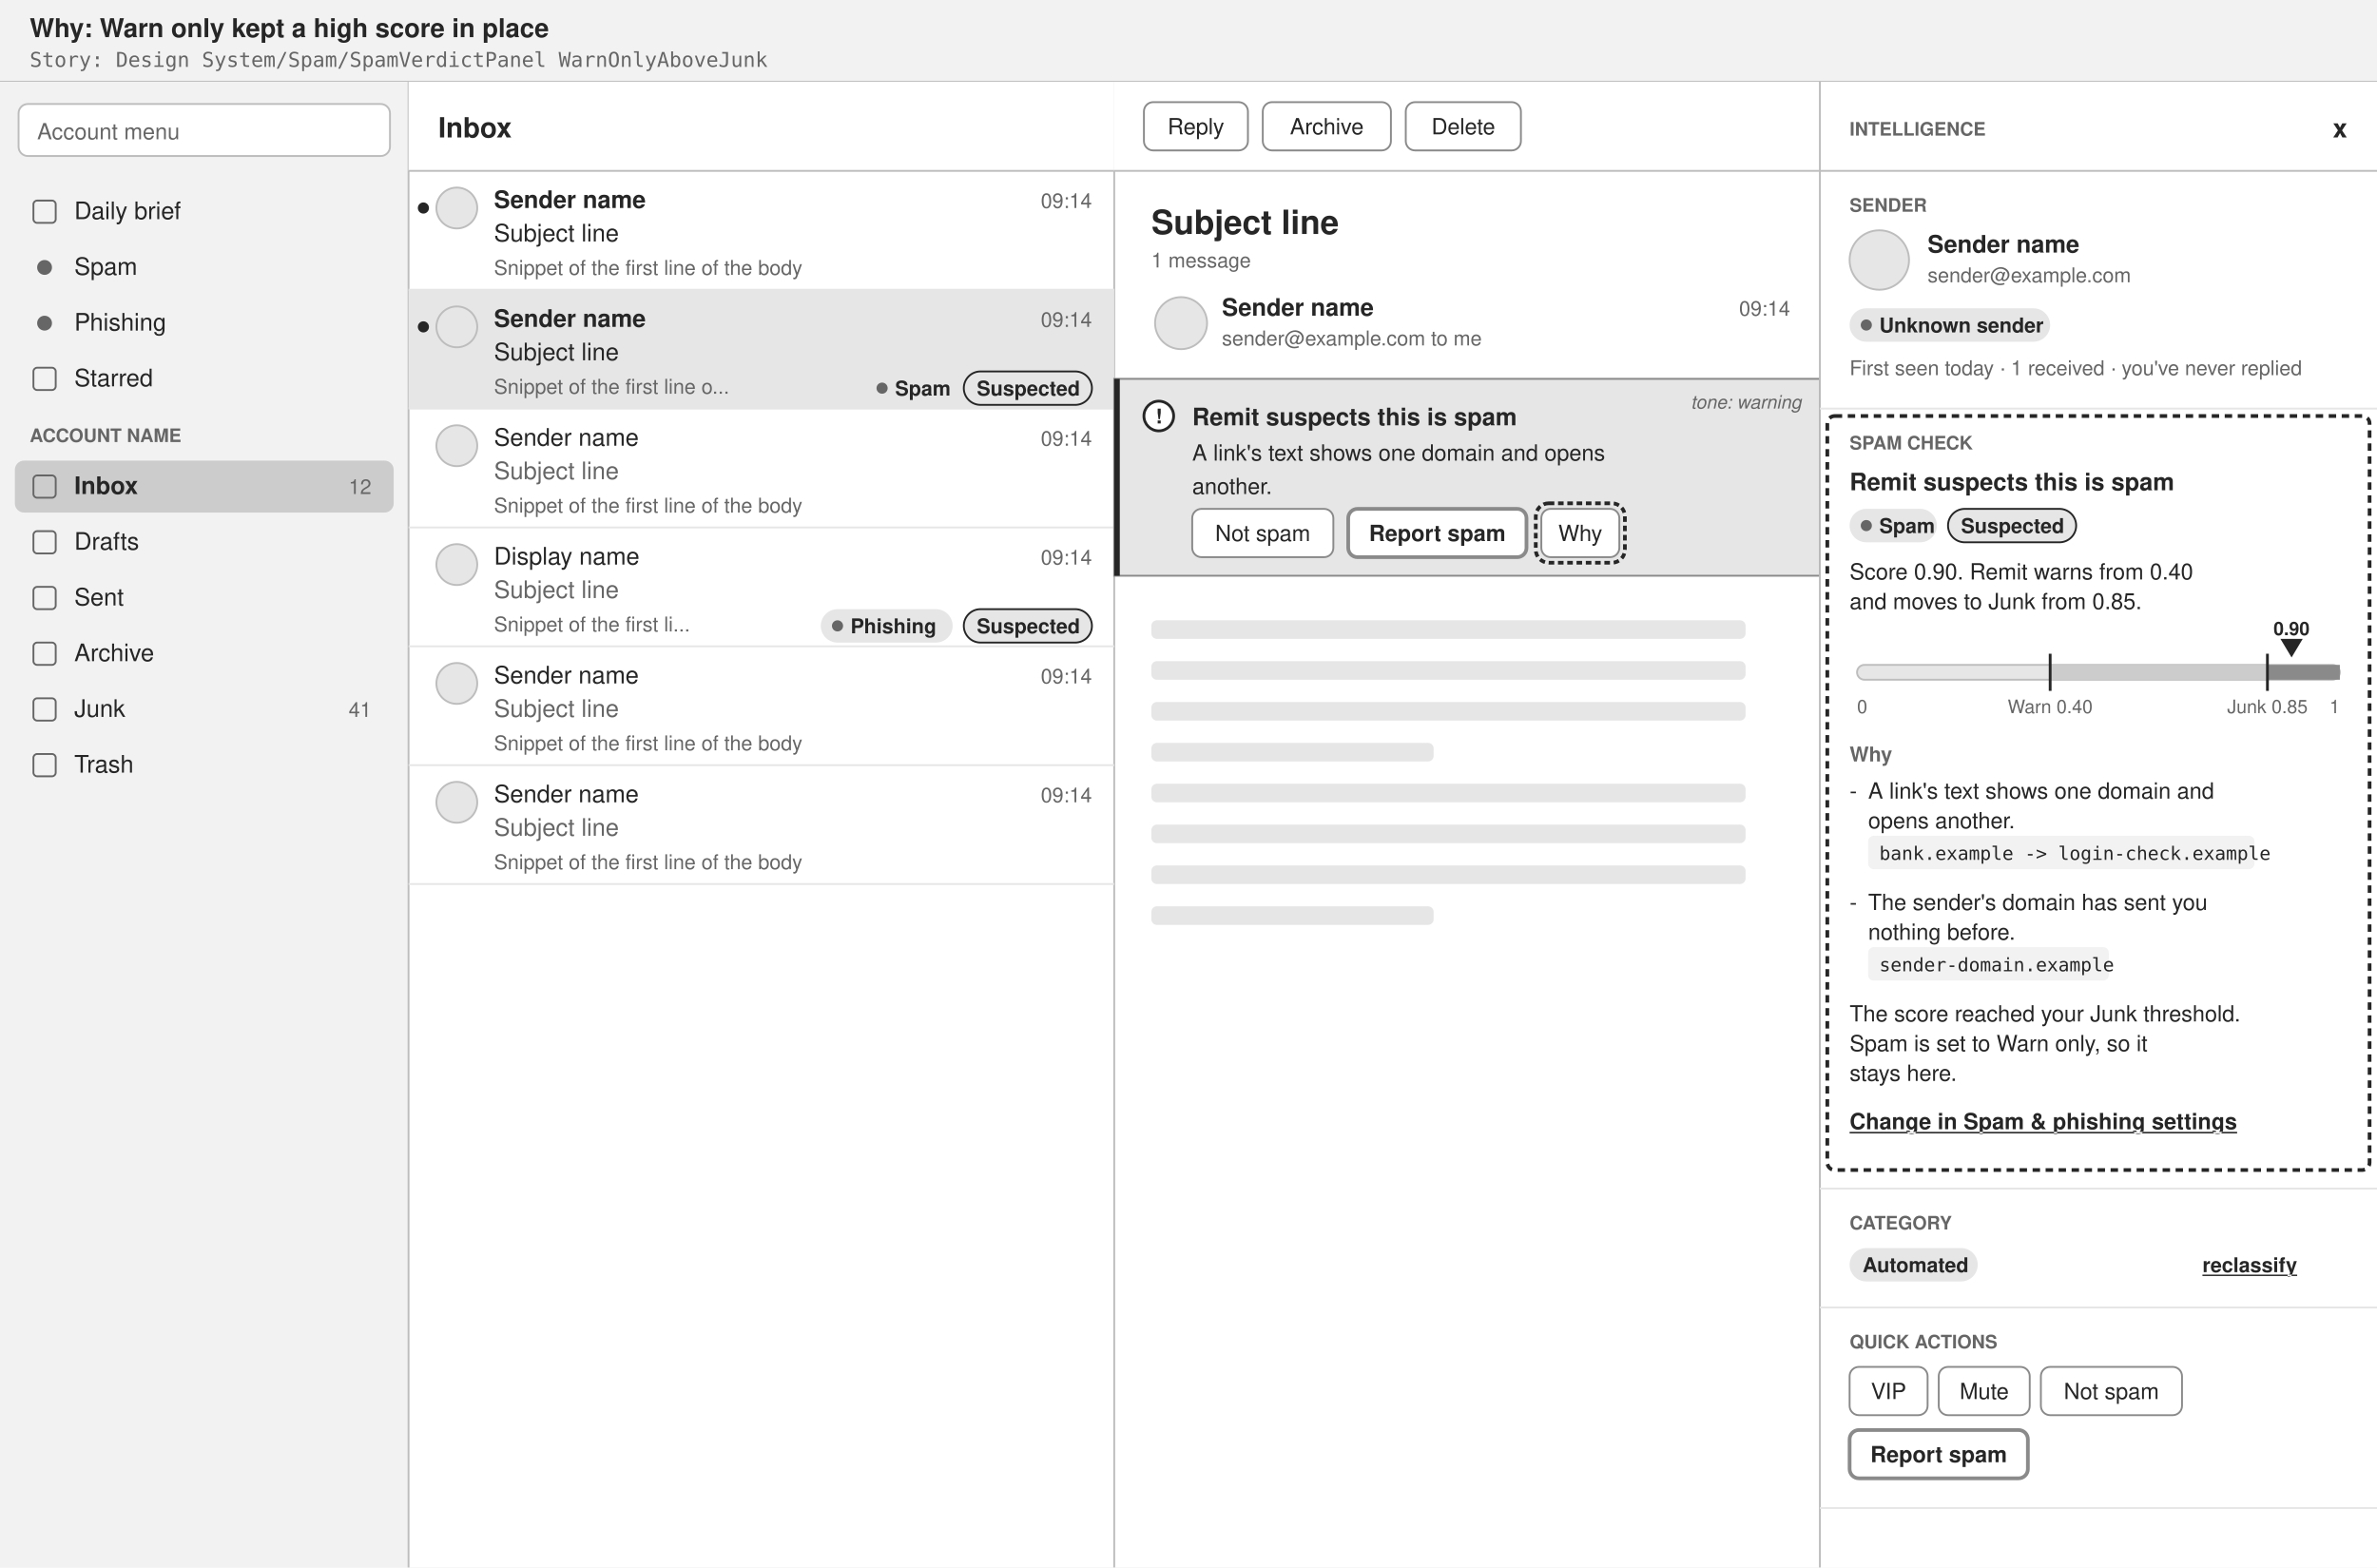
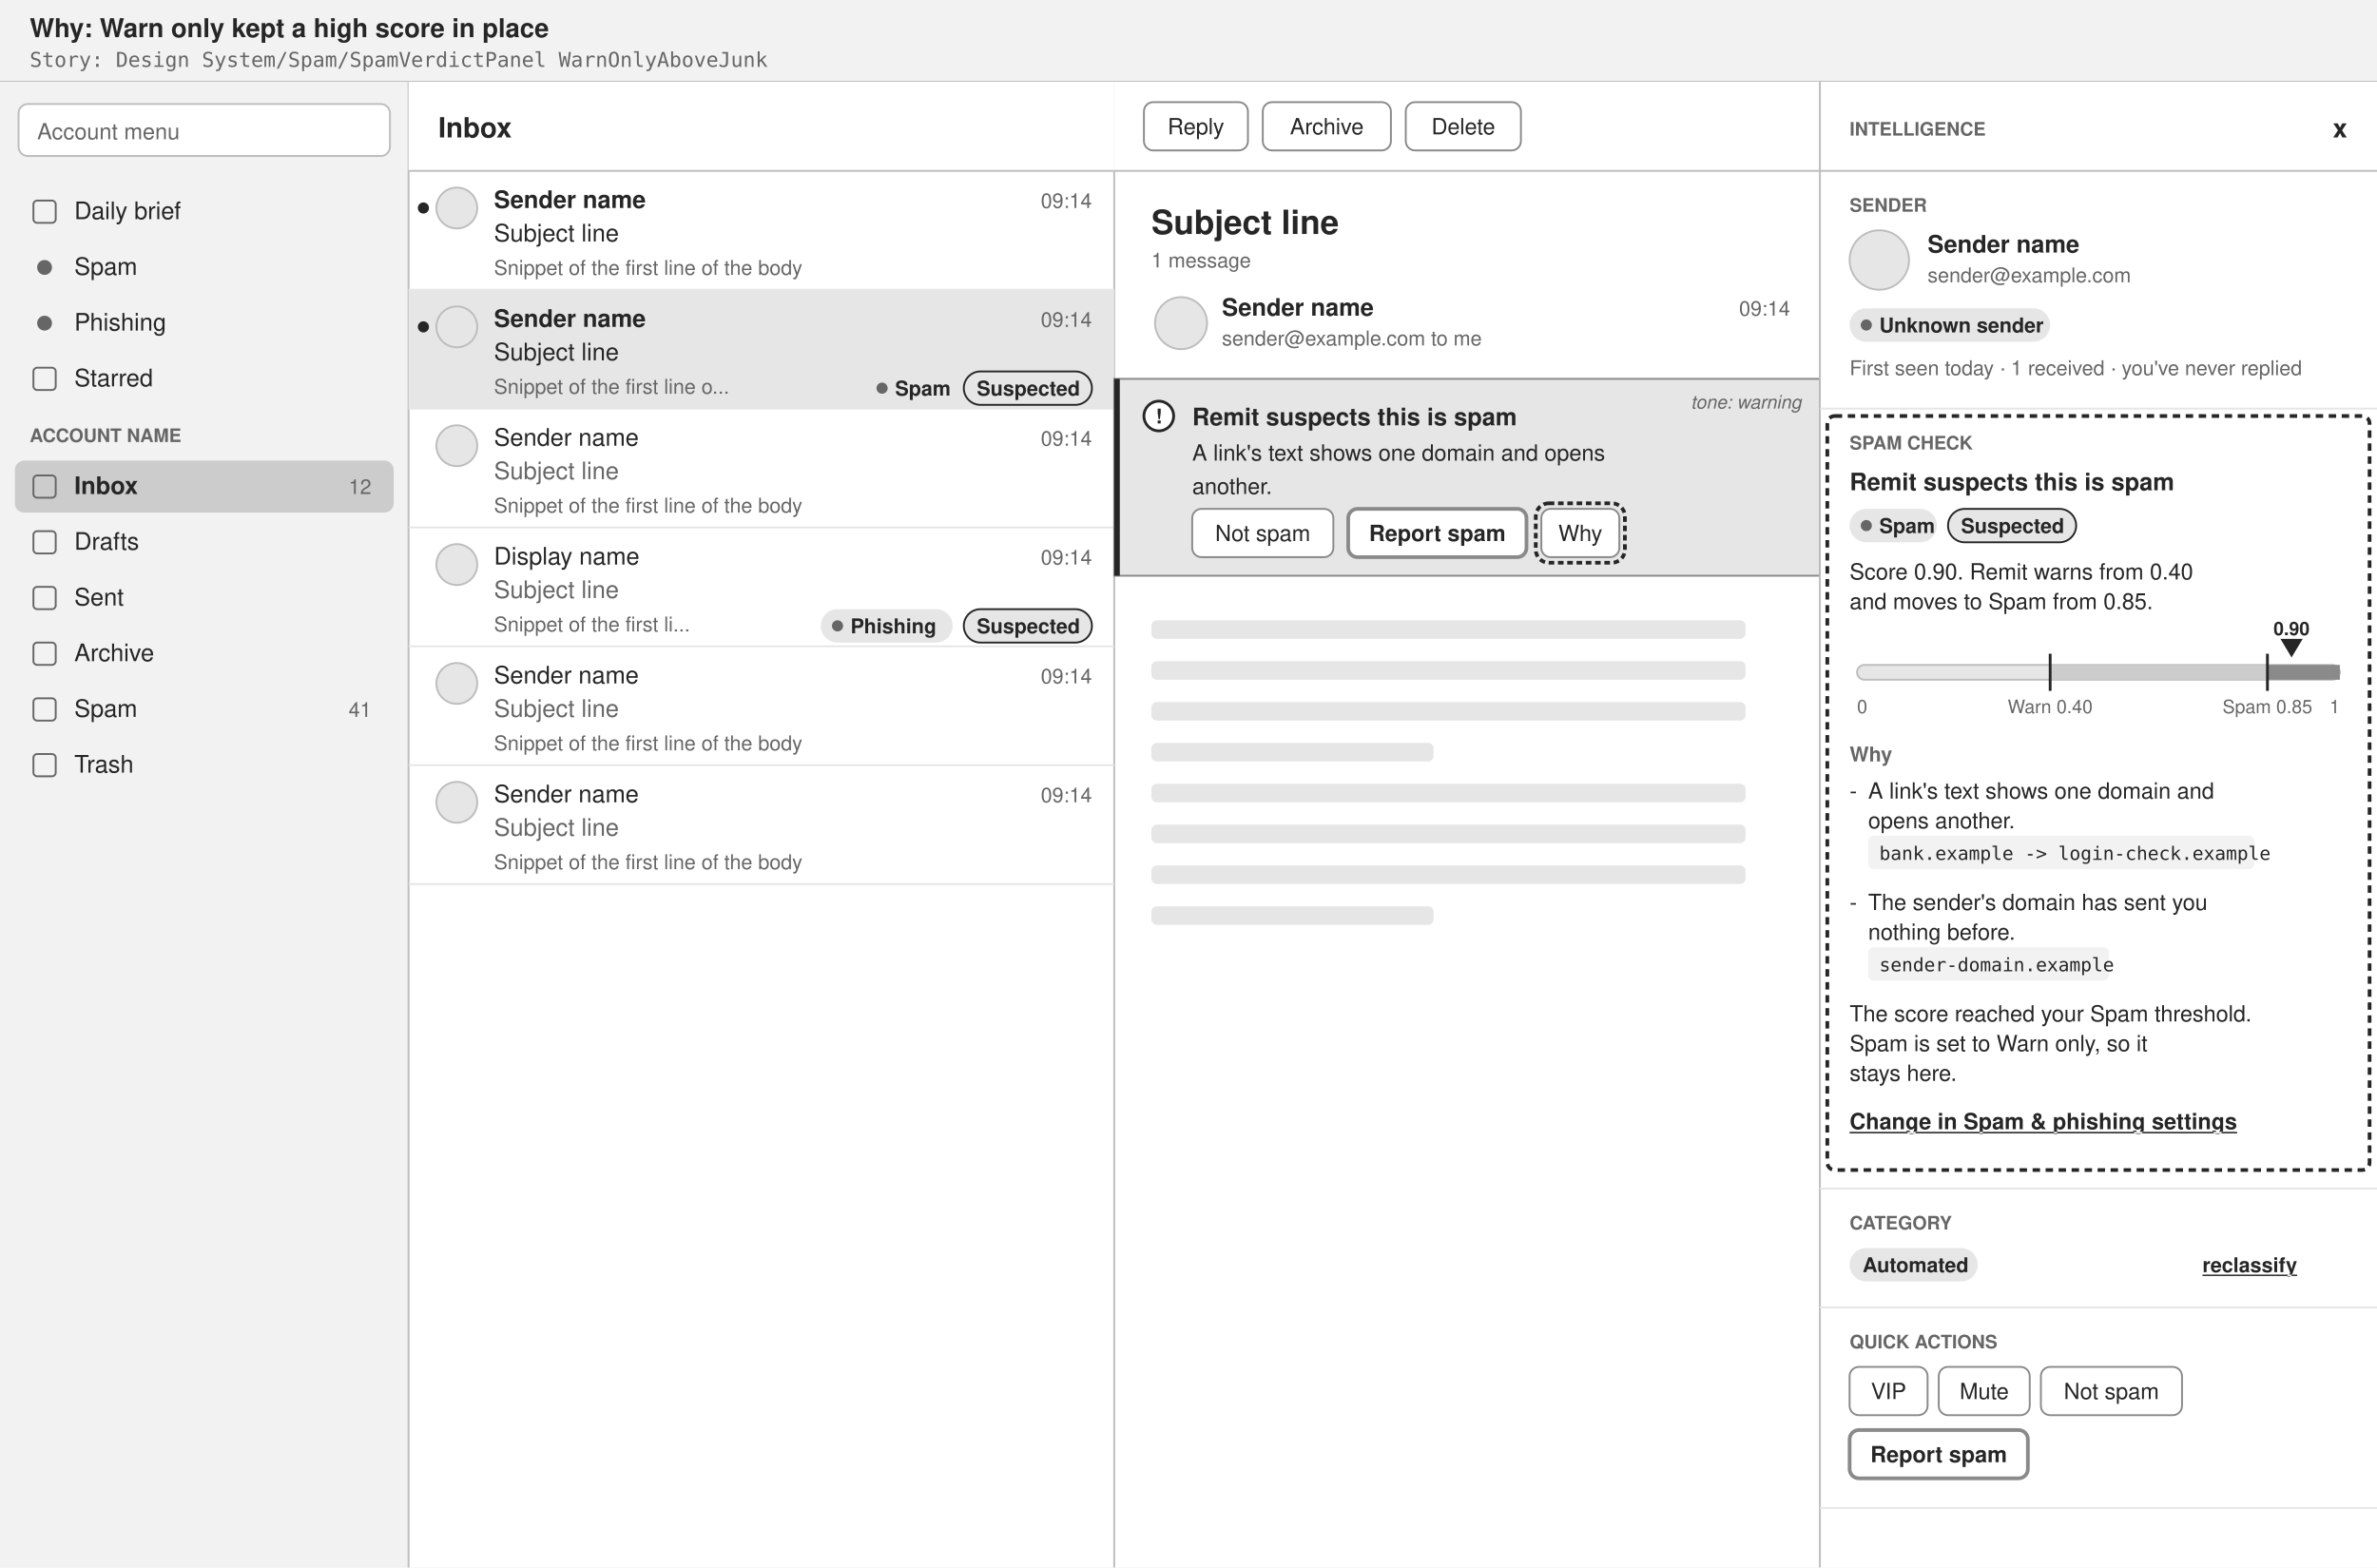
<svg xmlns="http://www.w3.org/2000/svg" width="1280" height="844" viewBox="0 0 1280 844" font-family="Helvetica, Arial, sans-serif">
  <rect x="0" y="0" width="1280" height="844" fill="#ffffff" stroke="none" stroke-width="1" />
  <rect x="0" y="0" width="1280" height="44" fill="#f2f2f2" stroke="none" stroke-width="1" />
  <line x1="0" y1="44" x2="1280" y2="44" stroke="#bdbdbd" stroke-width="1" />
  <text x="16" y="20" font-size="14" fill="#262626" font-weight="700">Why: Warn only kept a high score in place</text>
  <text x="16" y="36" font-size="11" fill="#666666" font-family="monospace">Story: Design System/Spam/SpamVerdictPanel WarnOnlyAboveJunk</text>
  <g transform="translate(0,44)">
    <rect x="0" y="0" width="220" height="800" fill="#f2f2f2" stroke="none" stroke-width="1" />
    <line x1="220" y1="0" x2="220" y2="800" stroke="#bdbdbd" stroke-width="1" />
    <rect x="10" y="12" width="200" height="28" fill="#ffffff" stroke="#bdbdbd" stroke-width="1" rx="5" />
    <text x="20" y="31" font-size="12" fill="#666666">Account menu</text>
    <rect x="18" y="64" width="12" height="12" fill="none" stroke="#666666" stroke-width="1" rx="2" />
    <text x="40" y="74" font-size="13" fill="#262626" font-weight="400">Daily brief</text>
    <circle cx="24" cy="100" r="4" fill="#666666" />
    <text x="40" y="104" font-size="13" fill="#262626" font-weight="400">Spam</text>
    <circle cx="24" cy="130" r="4" fill="#666666" />
    <text x="40" y="134" font-size="13" fill="#262626" font-weight="400">Phishing</text>
    <rect x="18" y="154" width="12" height="12" fill="none" stroke="#666666" stroke-width="1" rx="2" />
    <text x="40" y="164" font-size="13" fill="#262626" font-weight="400">Starred</text>
    <text x="16" y="194" font-size="10" fill="#666666" font-weight="700">ACCOUNT NAME</text>
    <rect x="8" y="204" width="204" height="28" fill="#cccccc" stroke="none" stroke-width="1" rx="5" />
    <rect x="18" y="212" width="12" height="12" fill="none" stroke="#666666" stroke-width="1" rx="2" />
    <text x="40" y="222" font-size="13" fill="#262626" font-weight="600">Inbox</text>
    <text x="200" y="222" font-size="11" fill="#666666" text-anchor="end">12</text>
    <rect x="18" y="242" width="12" height="12" fill="none" stroke="#666666" stroke-width="1" rx="2" />
    <text x="40" y="252" font-size="13" fill="#262626" font-weight="400">Drafts</text>
    <rect x="18" y="272" width="12" height="12" fill="none" stroke="#666666" stroke-width="1" rx="2" />
    <text x="40" y="282" font-size="13" fill="#262626" font-weight="400">Sent</text>
    <rect x="18" y="302" width="12" height="12" fill="none" stroke="#666666" stroke-width="1" rx="2" />
    <text x="40" y="312" font-size="13" fill="#262626" font-weight="400">Archive</text>
    <rect x="18" y="332" width="12" height="12" fill="none" stroke="#666666" stroke-width="1" rx="2" />
-     <text x="40" y="342" font-size="13" fill="#262626" font-weight="400">Junk</text>
+     <text x="40" y="342" font-size="13" fill="#262626" font-weight="400">Spam</text>
    <text x="200" y="342" font-size="11" fill="#666666" text-anchor="end">41</text>
    <rect x="18" y="362" width="12" height="12" fill="none" stroke="#666666" stroke-width="1" rx="2" />
    <text x="40" y="372" font-size="13" fill="#262626" font-weight="400">Trash</text>
    <line x1="600" y1="0" x2="600" y2="800" stroke="#bdbdbd" stroke-width="1" />
    <rect x="220" y="0" width="380" height="48" fill="#ffffff" stroke="none" stroke-width="1" />
    <line x1="220" y1="48" x2="600" y2="48" stroke="#bdbdbd" stroke-width="1" />
    <text x="236" y="30" font-size="15" fill="#262626" font-weight="700">Inbox</text>
    <circle cx="228" cy="68" r="3" fill="#262626" />
    <circle cx="246" cy="68" r="11" fill="#e6e6e6" stroke="#bdbdbd" />
    <text x="266" y="68" font-size="13" fill="#262626" font-weight="700">Sender name</text>
    <text x="588" y="68" font-size="11" fill="#666666" text-anchor="end">09:14</text>
    <text x="266" y="86" font-size="13" fill="#262626">Subject line</text>
    <text x="266" y="104" font-size="11" fill="#666666">Snippet of the first line of the body</text>
    <line x1="220" y1="112" x2="600" y2="112" stroke="#e6e6e6" stroke-width="1" />
    <rect x="220" y="112" width="380" height="64" fill="#e6e6e6" stroke="none" stroke-width="1" />
    <circle cx="228" cy="132" r="3" fill="#262626" />
    <circle cx="246" cy="132" r="11" fill="#e6e6e6" stroke="#bdbdbd" />
    <text x="266" y="132" font-size="13" fill="#262626" font-weight="700">Sender name</text>
    <text x="588" y="132" font-size="11" fill="#666666" text-anchor="end">09:14</text>
    <text x="266" y="150" font-size="13" fill="#262626">Subject line</text>
    <rect x="519" y="156" width="69" height="18" fill="#e6e6e6" stroke="#262626" stroke-width="1" rx="9" />
    <text x="526" y="169" font-size="11" fill="#262626" font-weight="600">Suspected</text>
    <rect x="466" y="156" width="47" height="18" fill="#e6e6e6" stroke="none" stroke-width="1" rx="9" />
    <circle cx="475" cy="165" r="3" fill="#666666" />
    <text x="482" y="169" font-size="11" fill="#262626" font-weight="600">Spam</text>
    <text x="266" y="168" font-size="11" fill="#666666">Snippet of the first line o...</text>
    <line x1="220" y1="176" x2="600" y2="176" stroke="#e6e6e6" stroke-width="1" />
    <circle cx="246" cy="196" r="11" fill="#e6e6e6" stroke="#bdbdbd" />
    <text x="266" y="196" font-size="13" fill="#262626" font-weight="500">Sender name</text>
    <text x="588" y="196" font-size="11" fill="#666666" text-anchor="end">09:14</text>
    <text x="266" y="214" font-size="13" fill="#666666">Subject line</text>
    <text x="266" y="232" font-size="11" fill="#666666">Snippet of the first line of the body</text>
    <line x1="220" y1="240" x2="600" y2="240" stroke="#e6e6e6" stroke-width="1" />
    <circle cx="246" cy="260" r="11" fill="#e6e6e6" stroke="#bdbdbd" />
    <text x="266" y="260" font-size="13" fill="#262626" font-weight="500">Display name</text>
    <text x="588" y="260" font-size="11" fill="#666666" text-anchor="end">09:14</text>
    <text x="266" y="278" font-size="13" fill="#666666">Subject line</text>
    <rect x="519" y="284" width="69" height="18" fill="#e6e6e6" stroke="#262626" stroke-width="1" rx="9" />
    <text x="526" y="297" font-size="11" fill="#262626" font-weight="600">Suspected</text>
    <rect x="442" y="284" width="71" height="18" fill="#e6e6e6" stroke="none" stroke-width="1" rx="9" />
    <circle cx="451" cy="293" r="3" fill="#666666" />
    <text x="458" y="297" font-size="11" fill="#262626" font-weight="600">Phishing</text>
    <text x="266" y="296" font-size="11" fill="#666666">Snippet of the first li...</text>
    <line x1="220" y1="304" x2="600" y2="304" stroke="#e6e6e6" stroke-width="1" />
    <circle cx="246" cy="324" r="11" fill="#e6e6e6" stroke="#bdbdbd" />
    <text x="266" y="324" font-size="13" fill="#262626" font-weight="500">Sender name</text>
    <text x="588" y="324" font-size="11" fill="#666666" text-anchor="end">09:14</text>
    <text x="266" y="342" font-size="13" fill="#666666">Subject line</text>
    <text x="266" y="360" font-size="11" fill="#666666">Snippet of the first line of the body</text>
    <line x1="220" y1="368" x2="600" y2="368" stroke="#e6e6e6" stroke-width="1" />
    <circle cx="246" cy="388" r="11" fill="#e6e6e6" stroke="#bdbdbd" />
    <text x="266" y="388" font-size="13" fill="#262626" font-weight="500">Sender name</text>
    <text x="588" y="388" font-size="11" fill="#666666" text-anchor="end">09:14</text>
    <text x="266" y="406" font-size="13" fill="#666666">Subject line</text>
    <text x="266" y="424" font-size="11" fill="#666666">Snippet of the first line of the body</text>
    <line x1="220" y1="432" x2="600" y2="432" stroke="#e6e6e6" stroke-width="1" />
    <rect x="600" y="0" width="380" height="48" fill="#ffffff" stroke="none" stroke-width="1" />
    <line x1="600" y1="48" x2="980" y2="48" stroke="#bdbdbd" stroke-width="1" />
    <rect x="616" y="11" width="56" height="26" fill="#ffffff" stroke="#8a8a8a" stroke-width="1" rx="5" />
    <text x="644" y="28.32" font-size="12" fill="#262626" font-weight="500" text-anchor="middle">Reply</text>
    <rect x="680" y="11" width="69" height="26" fill="#ffffff" stroke="#8a8a8a" stroke-width="1" rx="5" />
    <text x="714.5" y="28.32" font-size="12" fill="#262626" font-weight="500" text-anchor="middle">Archive</text>
    <rect x="757" y="11" width="62" height="26" fill="#ffffff" stroke="#8a8a8a" stroke-width="1" rx="5" />
    <text x="788" y="28.32" font-size="12" fill="#262626" font-weight="500" text-anchor="middle">Delete</text>
    <text x="620" y="82" font-size="18" fill="#262626" font-weight="700">Subject line</text>
    <text x="620" y="100" font-size="11" fill="#666666">1 message</text>
    <circle cx="636" cy="130" r="14" fill="#e6e6e6" stroke="#bdbdbd" />
    <text x="658" y="126" font-size="13" fill="#262626" font-weight="600">Sender name</text>
    <text x="658" y="142" font-size="11" fill="#666666">sender@example.com  to me</text>
    <text x="964" y="126" font-size="11" fill="#666666" text-anchor="end">09:14</text>
    <line x1="600" y1="160" x2="980" y2="160" stroke="#e6e6e6" stroke-width="1" />
    <rect x="600" y="160" width="380" height="106" fill="#e6e6e6" stroke="#8a8a8a" stroke-width="1" />
    <rect x="600" y="160" width="3" height="106" fill="#262626" stroke="none" stroke-width="1" />
    <circle cx="624" cy="180" r="8" fill="#ffffff" stroke="#262626" stroke-width="1.5" />
    <text x="624" y="184" font-size="11" fill="#262626" font-weight="700" text-anchor="middle">!</text>
    <text x="970" y="176" font-size="10" fill="#666666" text-anchor="end" font-style="italic">tone: warning</text>
    <text x="642" y="185" font-size="13" fill="#262626" font-weight="700">Remit suspects this is spam</text>
    <text x="642" y="204" font-size="12" fill="#262626">A link's text shows one domain and opens</text>
    <text x="642" y="222" font-size="12" fill="#262626">another.</text>
    <rect x="642" y="230" width="76" height="26" fill="#ffffff" stroke="#8a8a8a" stroke-width="1" rx="5" />
    <text x="680" y="247.32" font-size="12" fill="#262626" font-weight="500" text-anchor="middle">Not spam</text>
    <rect x="726" y="230" width="96" height="26" fill="#ffffff" stroke="#8a8a8a" stroke-width="2" rx="5" />
    <text x="774" y="247.32" font-size="12" fill="#262626" font-weight="600" text-anchor="middle">Report spam</text>
    <rect x="830" y="230" width="42" height="26" fill="#ffffff" stroke="#8a8a8a" stroke-width="1" rx="5" />
    <rect x="827" y="227" width="48" height="32" fill="none" stroke="#262626" stroke-width="2" rx="7" stroke-dasharray="3 2" />
    <text x="851" y="247.32" font-size="12" fill="#262626" font-weight="500" text-anchor="middle">Why</text>
    <rect x="620" y="290" width="320" height="10" fill="#e6e6e6" stroke="none" stroke-width="1" rx="3" />
    <rect x="620" y="312" width="320" height="10" fill="#e6e6e6" stroke="none" stroke-width="1" rx="3" />
    <rect x="620" y="334" width="320" height="10" fill="#e6e6e6" stroke="none" stroke-width="1" rx="3" />
    <rect x="620" y="356" width="152" height="10" fill="#e6e6e6" stroke="none" stroke-width="1" rx="3" />
    <rect x="620" y="378" width="320" height="10" fill="#e6e6e6" stroke="none" stroke-width="1" rx="3" />
    <rect x="620" y="400" width="320" height="10" fill="#e6e6e6" stroke="none" stroke-width="1" rx="3" />
    <rect x="620" y="422" width="320" height="10" fill="#e6e6e6" stroke="none" stroke-width="1" rx="3" />
    <rect x="620" y="444" width="152" height="10" fill="#e6e6e6" stroke="none" stroke-width="1" rx="3" />
    <rect x="980" y="0" width="300" height="800" fill="#ffffff" stroke="none" stroke-width="1" />
    <line x1="980" y1="0" x2="980" y2="800" stroke="#bdbdbd" stroke-width="1" />
    <line x1="980" y1="48" x2="1280" y2="48" stroke="#bdbdbd" stroke-width="1" />
    <text x="996" y="29" font-size="10" fill="#666666" font-weight="700">INTELLIGENCE</text>
    <text x="1264" y="30" font-size="14" fill="#262626" font-weight="700" text-anchor="end">x</text>
    <text x="996" y="70" font-size="10" fill="#666666" font-weight="700">SENDER</text>
    <g transform="translate(996,80)">
      <circle cx="16" cy="16" r="16" fill="#e6e6e6" stroke="#bdbdbd" />
      <text x="42" y="12" font-size="13" fill="#262626" font-weight="600">Sender name</text>
      <text x="42" y="28" font-size="11" fill="#666666">sender@example.com</text>
      <rect x="0" y="42" width="108" height="18" fill="#e6e6e6" stroke="none" stroke-width="1" rx="9" />
      <circle cx="9" cy="51" r="3" fill="#666666" />
      <text x="16" y="55" font-size="11" fill="#262626" font-weight="600">Unknown sender</text>
      <text x="0" y="78" font-size="11" fill="#666666">First seen today  ·  1 received  ·  you've never replied</text>
    </g>
    <line x1="980" y1="176" x2="1280" y2="176" stroke="#e6e6e6" stroke-width="1" />
    <rect x="984" y="180" width="292" height="406" fill="none" stroke="#262626" stroke-width="2" rx="4" stroke-dasharray="4 3" />
    <text x="996" y="198" font-size="10" fill="#666666" font-weight="700">SPAM CHECK</text>
    <g transform="translate(996,208)">
      <text x="0" y="12" font-size="13" fill="#262626" font-weight="700">Remit suspects this is spam</text>
      <rect x="0" y="22" width="47" height="18" fill="#e6e6e6" stroke="none" stroke-width="1" rx="9" />
      <circle cx="9" cy="31" r="3" fill="#666666" />
      <text x="16" y="35" font-size="11" fill="#262626" font-weight="600">Spam</text>
      <rect x="53" y="22" width="69" height="18" fill="#e6e6e6" stroke="#262626" stroke-width="1" rx="9" />
      <text x="60" y="35" font-size="11" fill="#262626" font-weight="600">Suspected</text>
      <text x="0" y="60" font-size="12" fill="#262626">Score 0.90. Remit warns from 0.40</text>
-       <text x="0" y="76" font-size="12" fill="#262626">and moves to Junk from 0.85.</text>
+       <text x="0" y="76" font-size="12" fill="#262626">and moves to Spam from 0.85.</text>
      <g transform="translate(0,88)">
        <rect x="4" y="18" width="260" height="8" fill="#e6e6e6" stroke="#bdbdbd" stroke-width="1" rx="4" />
        <rect x="108" y="18" width="117" height="8" fill="#cccccc" stroke="none" stroke-width="1" />
        <rect x="225" y="18" width="39" height="8" fill="#8a8a8a" stroke="none" stroke-width="1" />
        <line x1="108" y1="12" x2="108" y2="32" stroke="#262626" stroke-width="1.5" />
        <text x="108" y="44" font-size="10" fill="#666666" text-anchor="middle">Warn 0.40</text>
        <line x1="225" y1="12" x2="225" y2="32" stroke="#262626" stroke-width="1.5" />
-         <text x="225" y="44" font-size="10" fill="#666666" text-anchor="middle">Junk 0.85</text>
+         <text x="225" y="44" font-size="10" fill="#666666" text-anchor="middle">Spam 0.85</text>
        <path d="M232 4 L244 4 L238 14 Z" fill="#262626" />
        <text x="238" y="2" font-size="10" fill="#262626" font-weight="700" text-anchor="middle">0.90</text>
        <text x="4" y="44" font-size="10" fill="#666666">0</text>
        <text x="264" y="44" font-size="10" fill="#666666" text-anchor="end">1</text>
      </g>
      <text x="0" y="158" font-size="11" fill="#666666" font-weight="700">Why</text>
      <text x="0" y="178" font-size="12" fill="#262626">-</text>
      <text x="10" y="178" font-size="12" fill="#262626">A link's text shows one domain and</text>
      <text x="10" y="194" font-size="12" fill="#262626">opens another.</text>
      <rect x="10" y="198" width="208" height="18" fill="#f2f2f2" stroke="none" stroke-width="1" rx="3" />
      <text x="16" y="211" font-size="10" fill="#262626" font-family="monospace">bank.example -&gt; login-check.example</text>
      <text x="0" y="238" font-size="12" fill="#262626">-</text>
      <text x="10" y="238" font-size="12" fill="#262626">The sender's domain has sent you</text>
      <text x="10" y="254" font-size="12" fill="#262626">nothing before.</text>
      <rect x="10" y="258" width="129.6" height="18" fill="#f2f2f2" stroke="none" stroke-width="1" rx="3" />
      <text x="16" y="271" font-size="10" fill="#262626" font-family="monospace">sender-domain.example</text>
-       <text x="0" y="298" font-size="12" fill="#262626">The score reached your Junk threshold.</text>
+       <text x="0" y="298" font-size="12" fill="#262626">The score reached your Spam threshold.</text>
      <text x="0" y="314" font-size="12" fill="#262626">Spam is set to Warn only, so it</text>
      <text x="0" y="330" font-size="12" fill="#262626">stays here.</text>
      <text x="0" y="356" font-size="12" fill="#262626" font-weight="600" text-decoration="underline">Change in Spam &amp; phishing settings</text>
    </g>
    <line x1="980" y1="596" x2="1280" y2="596" stroke="#e6e6e6" stroke-width="1" />
    <text x="996" y="618" font-size="10" fill="#666666" font-weight="700">CATEGORY</text>
    <g transform="translate(996,628)">
      <rect x="0" y="0" width="69" height="18" fill="#e6e6e6" stroke="none" stroke-width="1" rx="9" />
      <text x="7" y="13" font-size="11" fill="#262626" font-weight="600">Automated</text>
      <text x="190" y="13" font-size="11" fill="#262626" font-weight="600" text-decoration="underline">reclassify</text>
    </g>
    <line x1="980" y1="660" x2="1280" y2="660" stroke="#e6e6e6" stroke-width="1" />
    <text x="996" y="682" font-size="10" fill="#666666" font-weight="700">QUICK ACTIONS</text>
    <g transform="translate(996,692)">
      <rect x="0" y="0" width="42" height="26" fill="#ffffff" stroke="#8a8a8a" stroke-width="1" rx="5" />
      <text x="21" y="17.32" font-size="12" fill="#262626" font-weight="500" text-anchor="middle">VIP</text>
      <rect x="48" y="0" width="49" height="26" fill="#ffffff" stroke="#8a8a8a" stroke-width="1" rx="5" />
      <text x="72.5" y="17.32" font-size="12" fill="#262626" font-weight="500" text-anchor="middle">Mute</text>
      <rect x="103" y="0" width="76" height="26" fill="#ffffff" stroke="#8a8a8a" stroke-width="1" rx="5" />
      <text x="141" y="17.32" font-size="12" fill="#262626" font-weight="500" text-anchor="middle">Not spam</text>
      <rect x="0" y="34" width="96" height="26" fill="#ffffff" stroke="#8a8a8a" stroke-width="2" rx="5" />
      <text x="48" y="51.32" font-size="12" fill="#262626" font-weight="600" text-anchor="middle">Report spam</text>
    </g>
    <line x1="980" y1="768" x2="1280" y2="768" stroke="#e6e6e6" stroke-width="1" />
  </g>
</svg>
